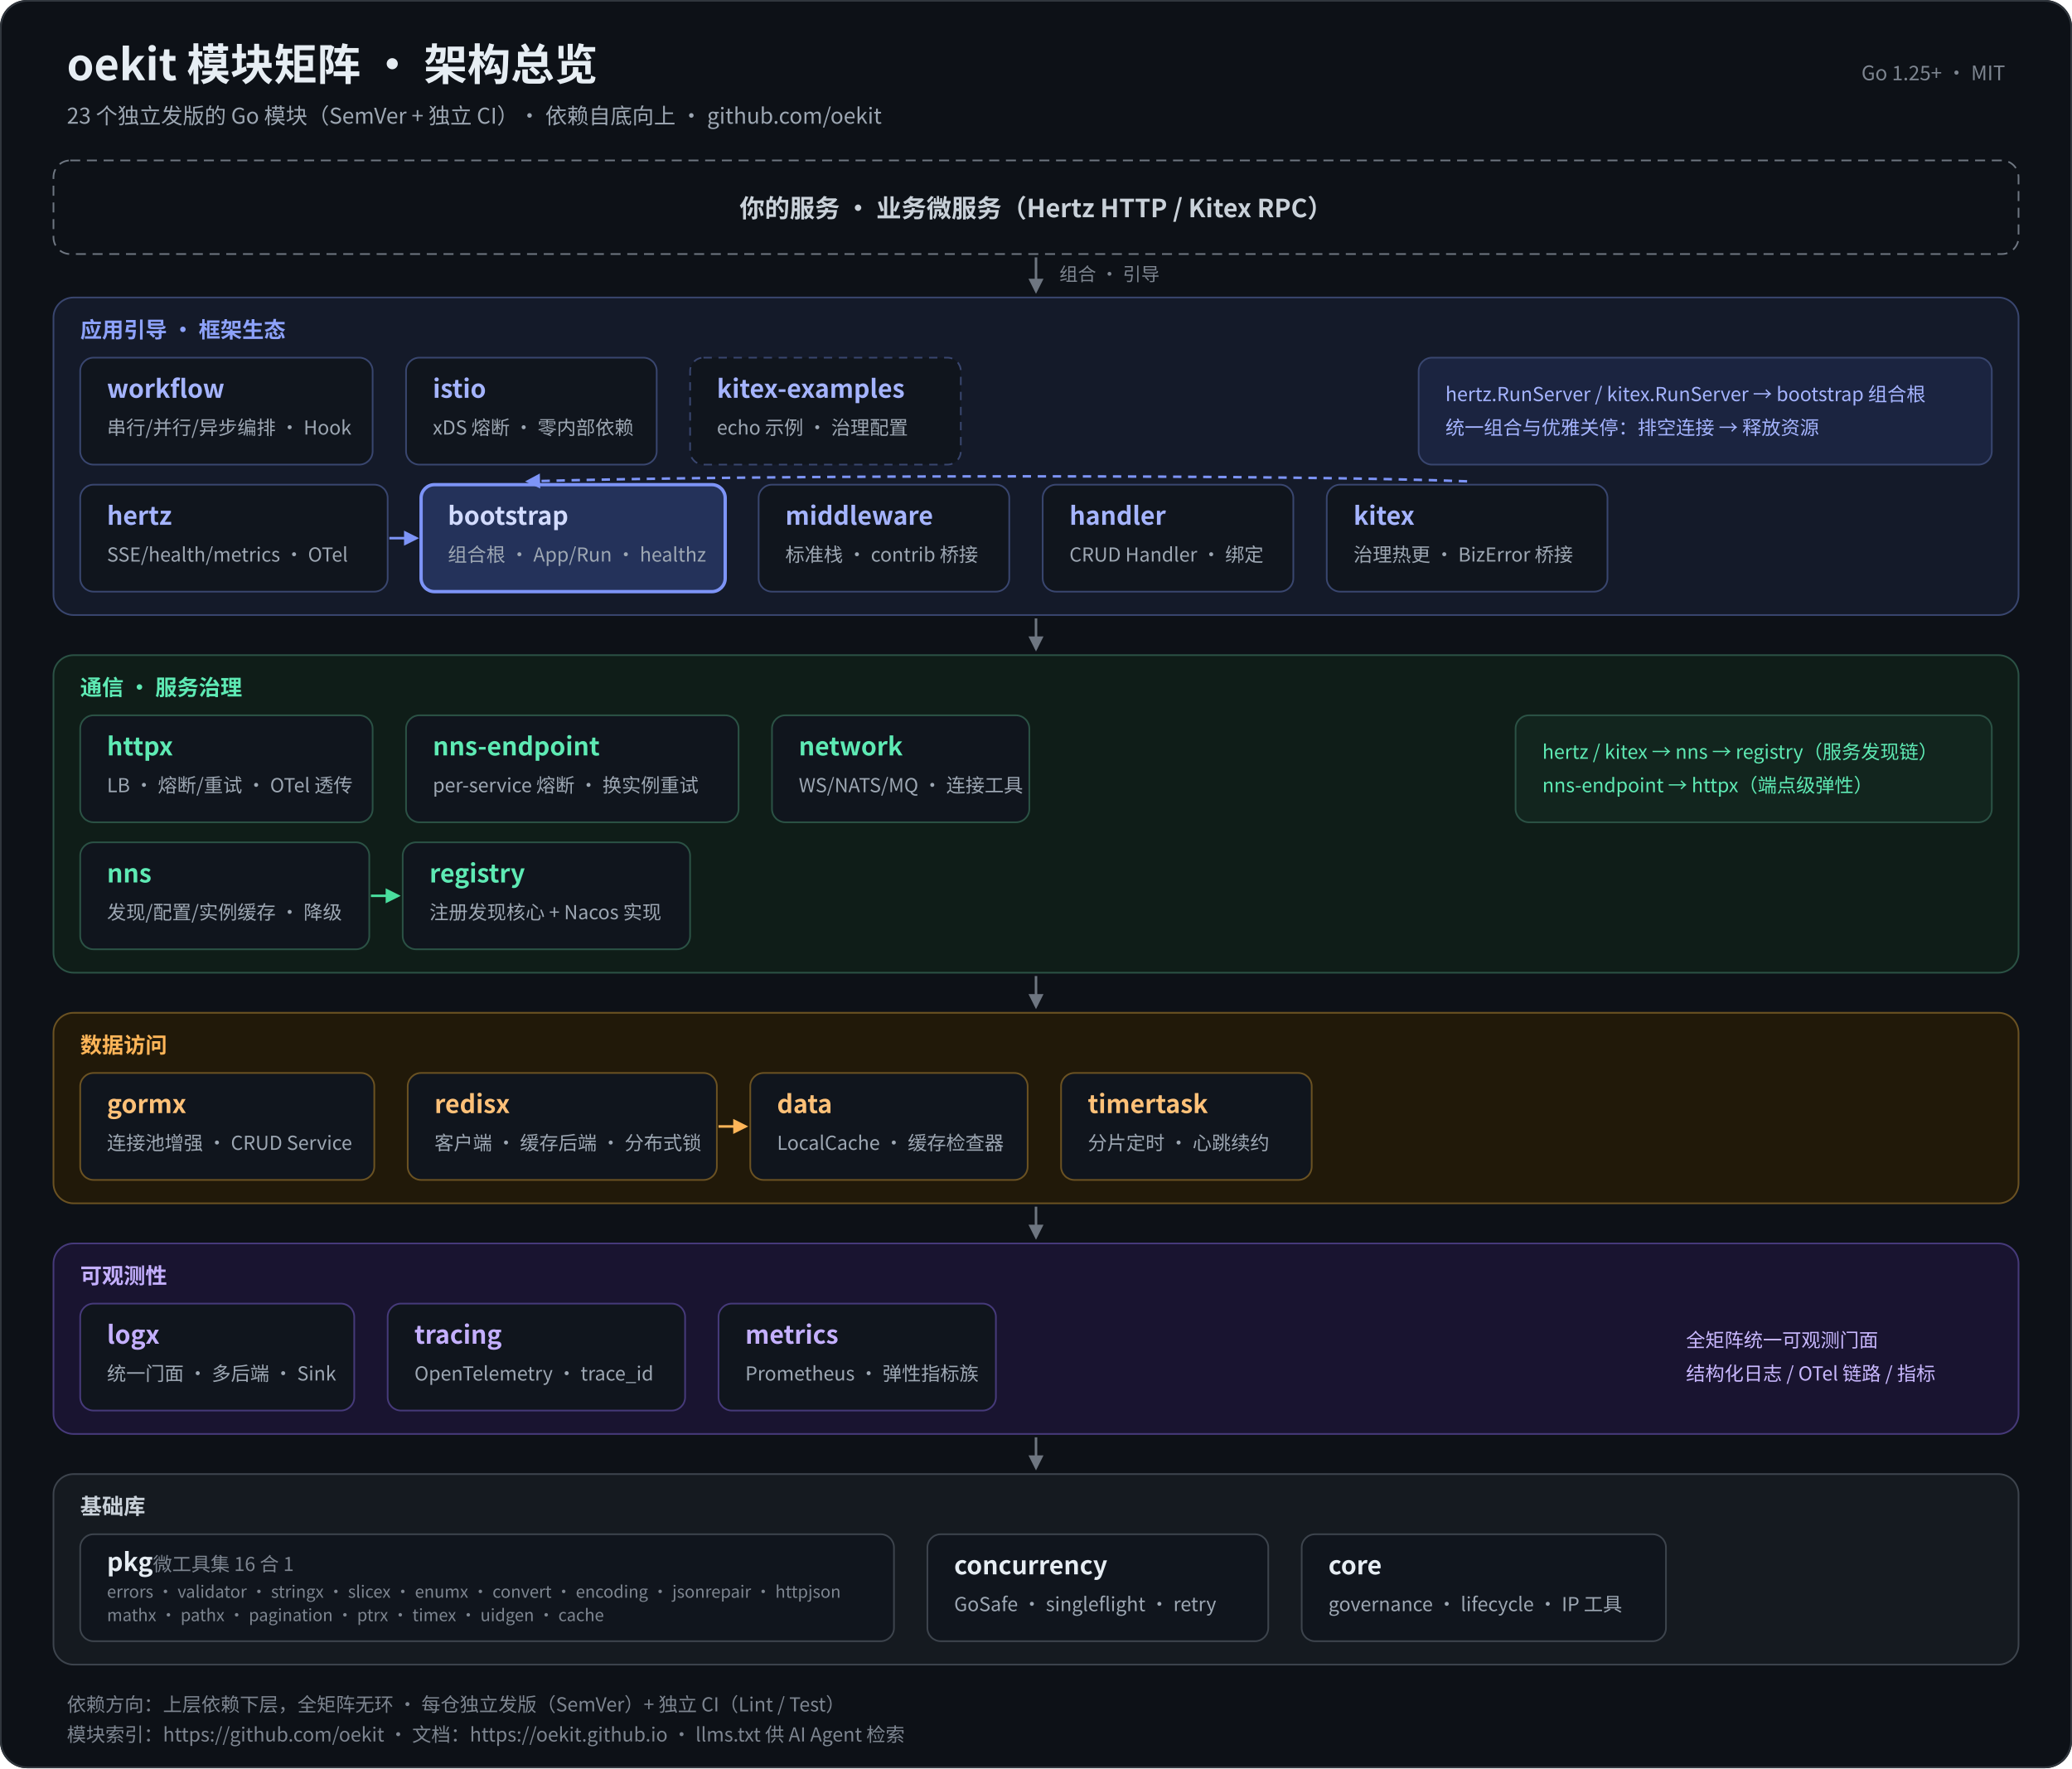
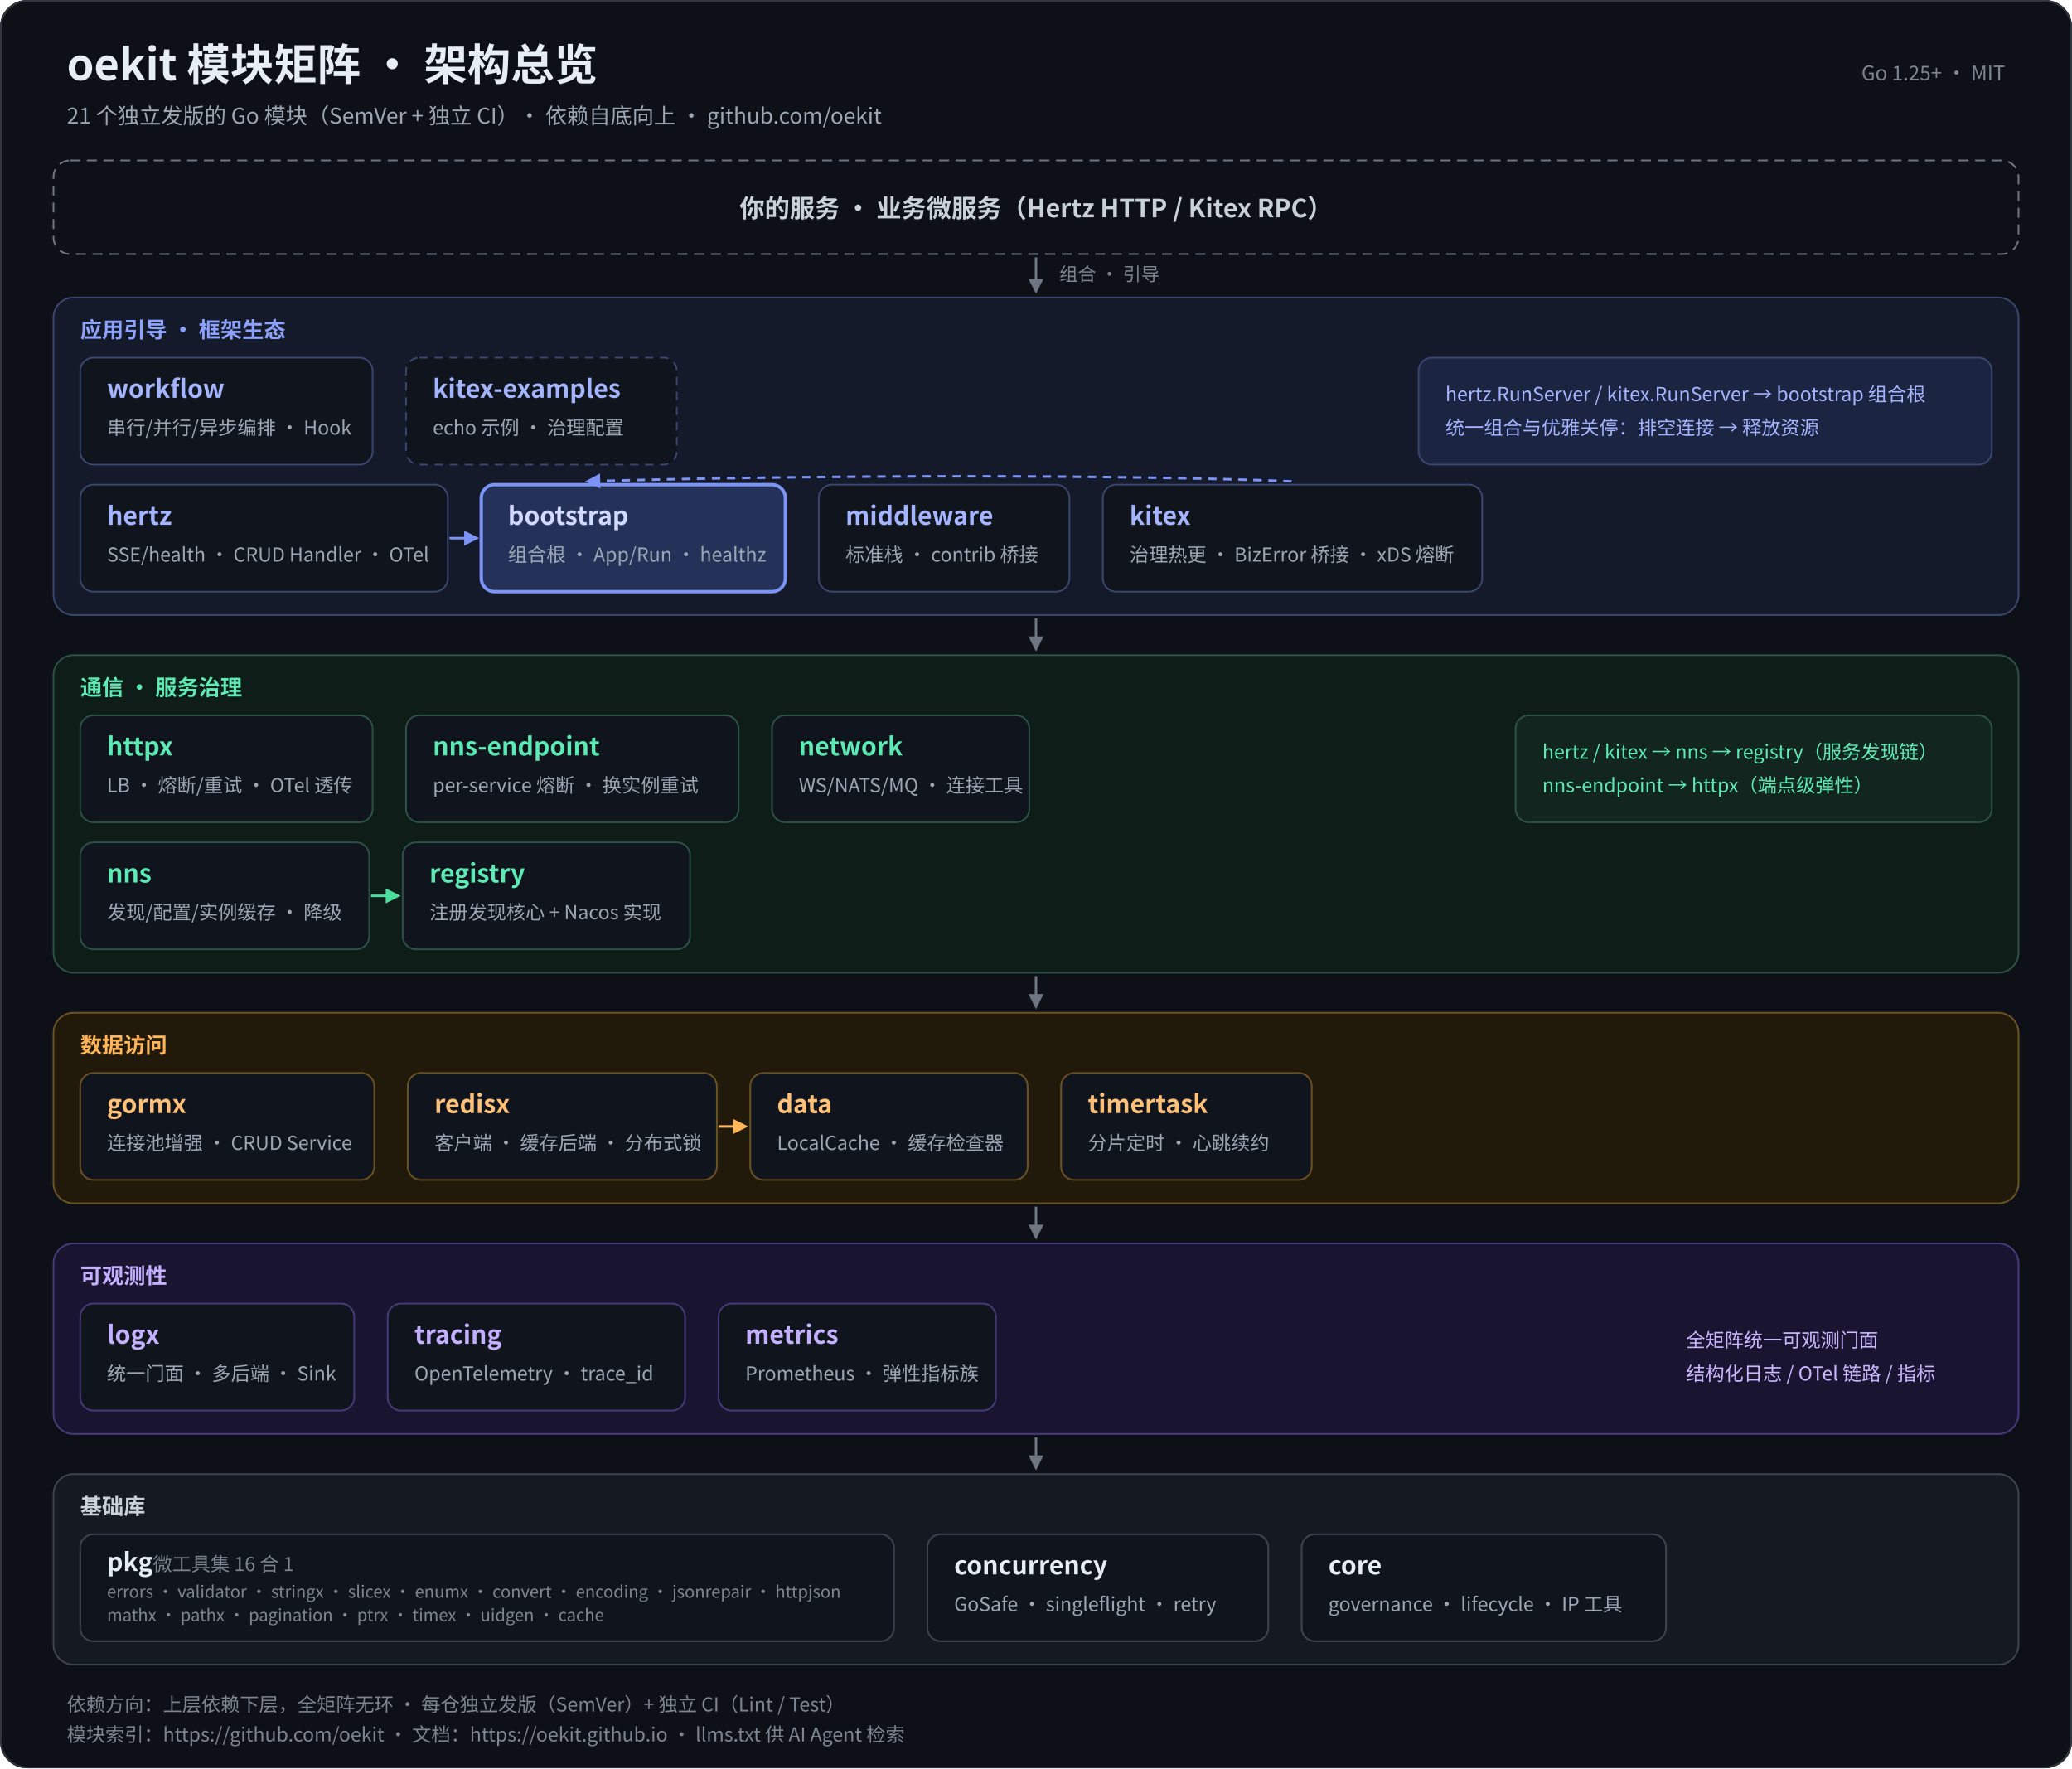
<svg xmlns="http://www.w3.org/2000/svg" width="1240" height="1058.0" viewBox="0 0 1240 1058.0" font-family="-apple-system, BlinkMacSystemFont, 'Segoe UI', 'PingFang SC', 'Hiragino Sans GB', 'Microsoft YaHei', 'Noto Sans CJK SC', sans-serif">
  <defs>
    <marker id="arr-gray" viewBox="0 0 10 10" refX="8" refY="5" markerWidth="6" markerHeight="6" orient="auto-start-reverse">
      <path d="M0 0 L10 5 L0 10 z" fill="#6E7681" />
    </marker>
    <marker id="arr-blue" viewBox="0 0 10 10" refX="8" refY="5" markerWidth="6" markerHeight="6" orient="auto-start-reverse">
      <path d="M0 0 L10 5 L0 10 z" fill="#7D94F7" />
    </marker>
    <marker id="arr-teal" viewBox="0 0 10 10" refX="8" refY="5" markerWidth="6" markerHeight="6" orient="auto-start-reverse">
      <path d="M0 0 L10 5 L0 10 z" fill="#4ADE9E" />
    </marker>
    <marker id="arr-amber" viewBox="0 0 10 10" refX="8" refY="5" markerWidth="6" markerHeight="6" orient="auto-start-reverse">
      <path d="M0 0 L10 5 L0 10 z" fill="#FFB558" />
    </marker>
  </defs>
  <rect x="0" y="0" width="1240" height="1058.0" rx="16" fill="#0D1117" />
  <rect x="0.5" y="0.5" width="1239" height="1057.0" rx="16" fill="none" stroke="#30363D" />
  <text x="40" y="48" font-size="26" font-weight="700" fill="#E6EDF3">oekit 模块矩阵 · 架构总览</text>
-   <text x="40" y="74" font-size="13" fill="#9DA7B3">23 个独立发版的 Go 模块（SemVer + 独立 CI）· 依赖自底向上 · github.com/oekit</text>
+   <text x="40" y="74" font-size="13" fill="#9DA7B3">21 个独立发版的 Go 模块（SemVer + 独立 CI）· 依赖自底向上 · github.com/oekit</text>
  <text x="1200" y="48" font-size="12" fill="#7D8590" text-anchor="end">Go 1.25+ · MIT</text>
  <rect x="32" y="96" width="1176" height="56" rx="10" fill="#0D1117" stroke="#6E7681" stroke-dasharray="6 4" />
  <text x="620" y="130" font-size="15" font-weight="600" fill="#C9D1D9" text-anchor="middle">你的服务 · 业务微服务（Hertz HTTP / Kitex RPC）</text>
  <line x1="620" y1="154" x2="620" y2="174.0" stroke="#6E7681" stroke-width="1.5" marker-end="url(#arr-gray)" />
  <text x="634" y="168" font-size="11" fill="#7D8590">组合 · 引导</text>
  <rect x="32" y="178.0" width="1176" height="190" rx="12" fill="#141A29" stroke="#39466F" />
  <text x="48" y="202.0" font-size="13" font-weight="700" fill="#8DA2FB">应用引导 · 框架生态</text>
  <rect x="48" y="214" width="175" height="64" rx="8" fill="#10151D" stroke="#39466F" />
  <text x="64" y="238" font-size="15" font-weight="600" fill="#A5B4FF">workflow</text>
  <text x="64" y="260" font-size="11.5" fill="#9DA7B3">串行/并行/异步编排 · Hook</text>
-   <rect x="243" y="214" width="150" height="64" rx="8" fill="#10151D" stroke="#39466F" />
-   <text x="259" y="238" font-size="15" font-weight="600" fill="#A5B4FF">istio</text>
-   <text x="259" y="260" font-size="11.5" fill="#9DA7B3">xDS 熔断 · 零内部依赖</text>
-   <rect x="413" y="214" width="162" height="64" rx="8" fill="#10151D" stroke="#39466F" stroke-dasharray="5 4" />
-   <text x="429" y="238" font-size="15" font-weight="600" fill="#A5B4FF">kitex-examples</text>
-   <text x="429" y="260" font-size="11.5" fill="#9DA7B3">echo 示例 · 治理配置</text>
-   <rect x="48" y="290" width="184" height="64" rx="8" fill="#10151D" stroke="#39466F" />
+   <rect x="243" y="214" width="162" height="64" rx="8" fill="#10151D" stroke="#39466F" stroke-dasharray="5 4" />
+   <text x="259" y="238" font-size="15" font-weight="600" fill="#A5B4FF">kitex-examples</text>
+   <text x="259" y="260" font-size="11.5" fill="#9DA7B3">echo 示例 · 治理配置</text>
+   <rect x="48" y="290" width="220" height="64" rx="8" fill="#10151D" stroke="#39466F" />
  <text x="64" y="314" font-size="15" font-weight="600" fill="#A5B4FF">hertz</text>
-   <text x="64" y="336" font-size="11.5" fill="#9DA7B3">SSE/health/metrics · OTel</text>
-   <rect x="252" y="290" width="182" height="64" rx="8" fill="#24325A" stroke="#7D94F7" stroke-width="2" />
-   <text x="268" y="314" font-size="15" font-weight="700" fill="#D2DBFF">bootstrap</text>
-   <text x="268" y="336" font-size="11.5" fill="#9DA7B3">组合根 · App/Run · healthz</text>
-   <rect x="454" y="290" width="150" height="64" rx="8" fill="#10151D" stroke="#39466F" />
-   <text x="470" y="314" font-size="15" font-weight="600" fill="#A5B4FF">middleware</text>
-   <text x="470" y="336" font-size="11.5" fill="#9DA7B3">标准栈 · contrib 桥接</text>
-   <rect x="624" y="290" width="150" height="64" rx="8" fill="#10151D" stroke="#39466F" />
-   <text x="640" y="314" font-size="15" font-weight="600" fill="#A5B4FF">handler</text>
-   <text x="640" y="336" font-size="11.5" fill="#9DA7B3">CRUD Handler · 绑定</text>
-   <rect x="794" y="290" width="168" height="64" rx="8" fill="#10151D" stroke="#39466F" />
-   <text x="810" y="314" font-size="15" font-weight="600" fill="#A5B4FF">kitex</text>
-   <text x="810" y="336" font-size="11.5" fill="#9DA7B3">治理热更 · BizError 桥接</text>
+   <text x="64" y="336" font-size="11.5" fill="#9DA7B3">SSE/health · CRUD Handler · OTel</text>
+   <rect x="288" y="290" width="182" height="64" rx="8" fill="#24325A" stroke="#7D94F7" stroke-width="2" />
+   <text x="304" y="314" font-size="15" font-weight="700" fill="#D2DBFF">bootstrap</text>
+   <text x="304" y="336" font-size="11.5" fill="#9DA7B3">组合根 · App/Run · healthz</text>
+   <rect x="490" y="290" width="150" height="64" rx="8" fill="#10151D" stroke="#39466F" />
+   <text x="506" y="314" font-size="15" font-weight="600" fill="#A5B4FF">middleware</text>
+   <text x="506" y="336" font-size="11.5" fill="#9DA7B3">标准栈 · contrib 桥接</text>
+   <rect x="660" y="290" width="227" height="64" rx="8" fill="#10151D" stroke="#39466F" />
+   <text x="676" y="314" font-size="15" font-weight="600" fill="#A5B4FF">kitex</text>
+   <text x="676" y="336" font-size="11.5" fill="#9DA7B3">治理热更 · BizError 桥接 · xDS 熔断</text>
  <rect x="849" y="214" width="343" height="64" rx="8" fill="#1B2440" stroke="#39466F" />
  <text x="865" y="240" font-size="11.5" fill="#A5B4FF">hertz.RunServer / kitex.RunServer → bootstrap 组合根</text>
  <text x="865" y="260" font-size="11.5" fill="#A5B4FF">统一组合与优雅关停：排空连接 → 释放资源</text>
  <line x1="620" y1="370" x2="620" y2="388" stroke="#6E7681" stroke-width="1.5" marker-end="url(#arr-gray)" />
  <rect x="32" y="392.0" width="1176" height="190" rx="12" fill="#0F1D18" stroke="#2B5245" />
  <text x="48" y="416.0" font-size="13" font-weight="700" fill="#5EEAB4">通信 · 服务治理</text>
  <rect x="48" y="428" width="175" height="64" rx="8" fill="#10151D" stroke="#2B5245" />
  <text x="64" y="452" font-size="15" font-weight="600" fill="#5EEAB4">httpx</text>
  <text x="64" y="474" font-size="11.5" fill="#9DA7B3">LB · 熔断/重试 · OTel 透传</text>
  <rect x="243" y="428" width="199" height="64" rx="8" fill="#10151D" stroke="#2B5245" />
  <text x="259" y="452" font-size="15" font-weight="600" fill="#5EEAB4">nns-endpoint</text>
  <text x="259" y="474" font-size="11.5" fill="#9DA7B3">per-service 熔断 · 换实例重试</text>
  <rect x="462" y="428" width="154" height="64" rx="8" fill="#10151D" stroke="#2B5245" />
  <text x="478" y="452" font-size="15" font-weight="600" fill="#5EEAB4">network</text>
  <text x="478" y="474" font-size="11.5" fill="#9DA7B3">WS/NATS/MQ · 连接工具</text>
  <rect x="48" y="504" width="173" height="64" rx="8" fill="#10151D" stroke="#2B5245" />
  <text x="64" y="528" font-size="15" font-weight="600" fill="#5EEAB4">nns</text>
  <text x="64" y="550" font-size="11.5" fill="#9DA7B3">发现/配置/实例缓存 · 降级</text>
  <rect x="241" y="504" width="172" height="64" rx="8" fill="#10151D" stroke="#2B5245" />
  <text x="257" y="528" font-size="15" font-weight="600" fill="#5EEAB4">registry</text>
  <text x="257" y="550" font-size="11.5" fill="#9DA7B3">注册发现核心 + Nacos 实现</text>
  <rect x="907" y="428" width="285" height="64" rx="8" fill="#12251E" stroke="#2B5245" />
  <text x="923" y="454" font-size="11.5" fill="#5EEAB4">hertz / kitex → nns → registry（服务发现链）</text>
  <text x="923" y="474" font-size="11.5" fill="#5EEAB4">nns-endpoint → httpx（端点级弹性）</text>
  <line x1="620" y1="584" x2="620" y2="602" stroke="#6E7681" stroke-width="1.5" marker-end="url(#arr-gray)" />
  <rect x="32" y="606.0" width="1176" height="114" rx="12" fill="#211909" stroke="#6B5222" />
  <text x="48" y="630.0" font-size="13" font-weight="700" fill="#FFB558">数据访问</text>
  <rect x="48" y="642" width="176" height="64" rx="8" fill="#10151D" stroke="#6B5222" />
  <text x="64" y="666" font-size="15" font-weight="600" fill="#FFC178">gormx</text>
  <text x="64" y="688" font-size="11.5" fill="#9DA7B3">连接池增强 · CRUD Service</text>
  <rect x="244" y="642" width="185" height="64" rx="8" fill="#10151D" stroke="#6B5222" />
  <text x="260" y="666" font-size="15" font-weight="600" fill="#FFC178">redisx</text>
  <text x="260" y="688" font-size="11.5" fill="#9DA7B3">客户端 · 缓存后端 · 分布式锁</text>
  <rect x="449" y="642" width="166" height="64" rx="8" fill="#10151D" stroke="#6B5222" />
  <text x="465" y="666" font-size="15" font-weight="600" fill="#FFC178">data</text>
  <text x="465" y="688" font-size="11.5" fill="#9DA7B3">LocalCache · 缓存检查器</text>
  <rect x="635" y="642" width="150" height="64" rx="8" fill="#10151D" stroke="#6B5222" />
  <text x="651" y="666" font-size="15" font-weight="600" fill="#FFC178">timertask</text>
  <text x="651" y="688" font-size="11.5" fill="#9DA7B3">分片定时 · 心跳续约</text>
  <line x1="620" y1="722" x2="620" y2="740" stroke="#6E7681" stroke-width="1.5" marker-end="url(#arr-gray)" />
  <rect x="32" y="744.0" width="1176" height="114" rx="12" fill="#191430" stroke="#463A7A" />
  <text x="48" y="768.0" font-size="13" font-weight="700" fill="#C4AFFF">可观测性</text>
  <rect x="48" y="780" width="164" height="64" rx="8" fill="#10151D" stroke="#463A7A" />
  <text x="64" y="804" font-size="15" font-weight="600" fill="#C4AFFF">logx</text>
  <text x="64" y="826" font-size="11.5" fill="#9DA7B3">统一门面 · 多后端 · Sink</text>
  <rect x="232" y="780" width="178" height="64" rx="8" fill="#10151D" stroke="#463A7A" />
  <text x="248" y="804" font-size="15" font-weight="600" fill="#C4AFFF">tracing</text>
  <text x="248" y="826" font-size="11.5" fill="#9DA7B3">OpenTelemetry · trace_id</text>
  <rect x="430" y="780" width="166" height="64" rx="8" fill="#10151D" stroke="#463A7A" />
  <text x="446" y="804" font-size="15" font-weight="600" fill="#C4AFFF">metrics</text>
  <text x="446" y="826" font-size="11.5" fill="#9DA7B3">Prometheus · 弹性指标族</text>
  <text x="1009" y="806" font-size="11.5" fill="#C9B8FF">全矩阵统一可观测门面</text>
  <text x="1009" y="826" font-size="11.5" fill="#C9B8FF">结构化日志 / OTel 链路 / 指标</text>
  <line x1="620" y1="860" x2="620" y2="878" stroke="#6E7681" stroke-width="1.5" marker-end="url(#arr-gray)" />
  <rect x="32" y="882.0" width="1176" height="114" rx="12" fill="#151A20" stroke="#3D444D" />
  <text x="48" y="906.0" font-size="13" font-weight="700" fill="#C9D1D9">基础库</text>
  <rect x="48" y="918" width="487" height="64" rx="8" fill="#10151D" stroke="#3D444D" />
  <text x="64" y="940" font-size="15" font-weight="600" fill="#E6EDF3">pkg<tspan font-size="11.5" font-weight="400" fill="#7D8590"> 微工具集 16 合 1</tspan>
  </text>
  <text x="64" y="956" font-size="10" fill="#7D8590">errors · validator · stringx · slicex · enumx · convert · encoding · jsonrepair · httpjson</text>
  <text x="64" y="970" font-size="10" fill="#7D8590">mathx · pathx · pagination · ptrx · timex · uidgen · cache</text>
  <rect x="555" y="918" width="204" height="64" rx="8" fill="#10151D" stroke="#3D444D" />
  <text x="571" y="942" font-size="15" font-weight="600" fill="#E6EDF3">concurrency</text>
  <text x="571" y="964" font-size="11.5" fill="#9DA7B3">GoSafe · singleflight · retry</text>
  <rect x="779" y="918" width="218" height="64" rx="8" fill="#10151D" stroke="#3D444D" />
  <text x="795" y="942" font-size="15" font-weight="600" fill="#E6EDF3">core</text>
  <text x="795" y="964" font-size="11.5" fill="#9DA7B3">governance · lifecycle · IP 工具</text>
-   <line x1="233" y1="322" x2="249" y2="322" stroke="#7D94F7" stroke-width="1.5" marker-end="url(#arr-blue)" />
-   <path d="M 878 288 C 778 284, 456 284, 316 288" fill="none" stroke="#7D94F7" stroke-width="1.5" stroke-dasharray="5 4" marker-end="url(#arr-blue)" />
+   <line x1="269" y1="322" x2="285" y2="322" stroke="#7D94F7" stroke-width="1.5" marker-end="url(#arr-blue)" />
+   <path d="M 773 288 C 673 284, 492 284, 352 288" fill="none" stroke="#7D94F7" stroke-width="1.5" stroke-dasharray="5 4" marker-end="url(#arr-blue)" />
  <line x1="222" y1="536" x2="238" y2="536" stroke="#4ADE9E" stroke-width="1.5" marker-end="url(#arr-teal)" />
  <line x1="430" y1="674" x2="446" y2="674" stroke="#FFB558" stroke-width="1.5" marker-end="url(#arr-amber)" />
  <text x="40" y="1024" font-size="11.5" fill="#7D8590">依赖方向：上层依赖下层，全矩阵无环 · 每仓独立发版（SemVer）+ 独立 CI（Lint / Test）</text>
  <text x="40" y="1042" font-size="11.5" fill="#7D8590">模块索引：https://github.com/oekit · 文档：https://oekit.github.io · llms.txt 供 AI Agent 检索</text>
</svg>
